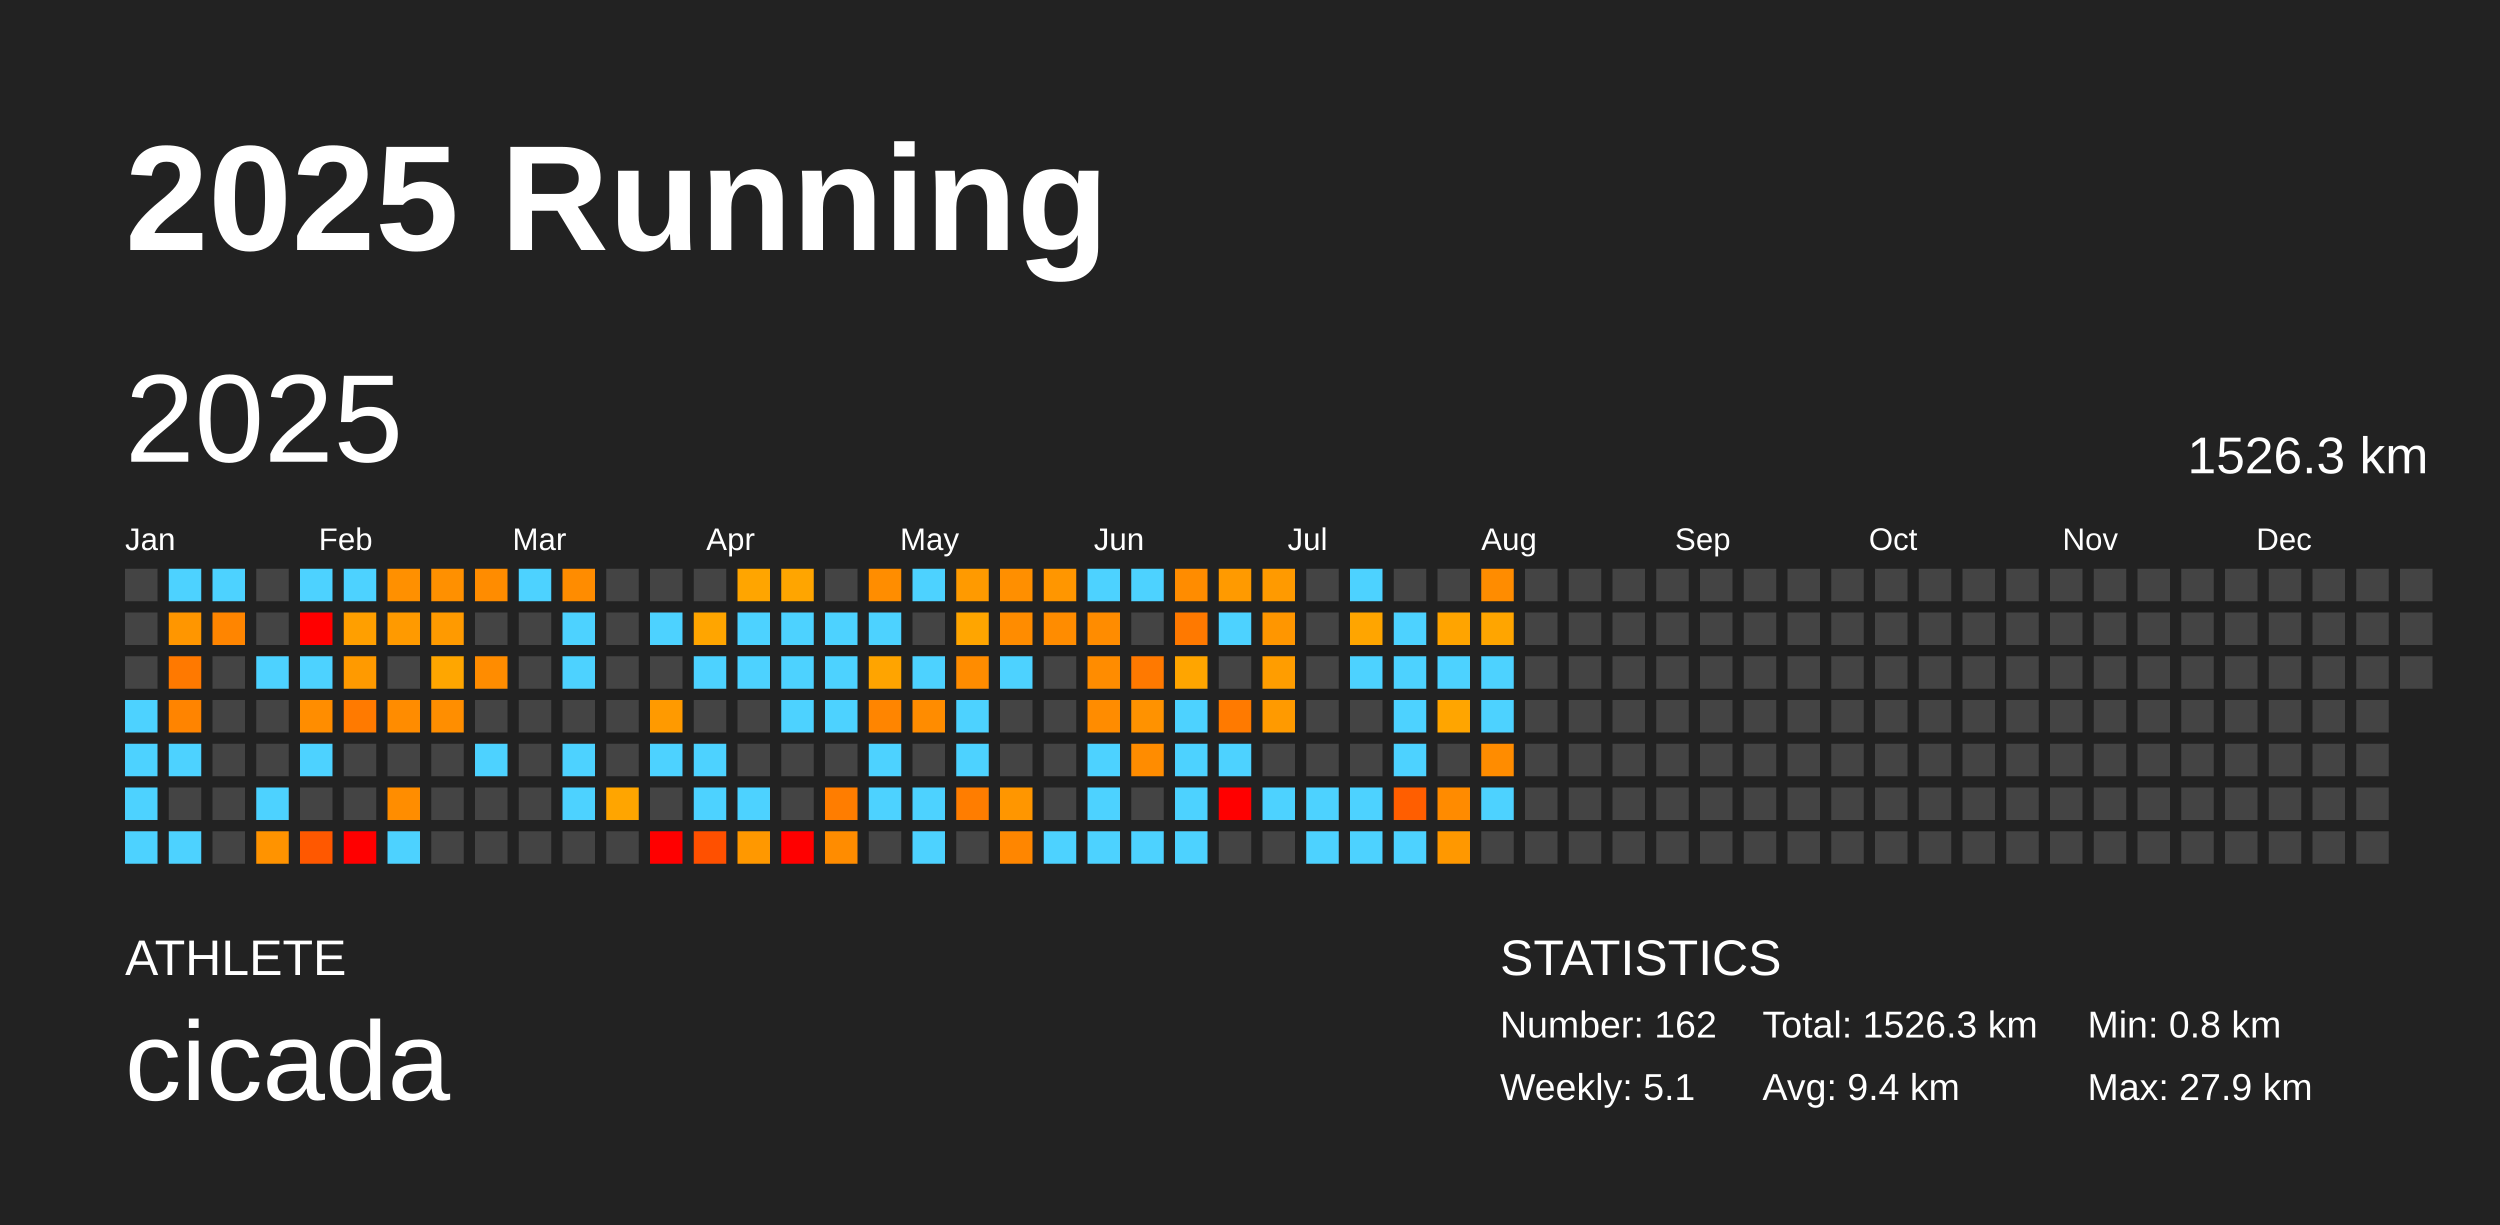
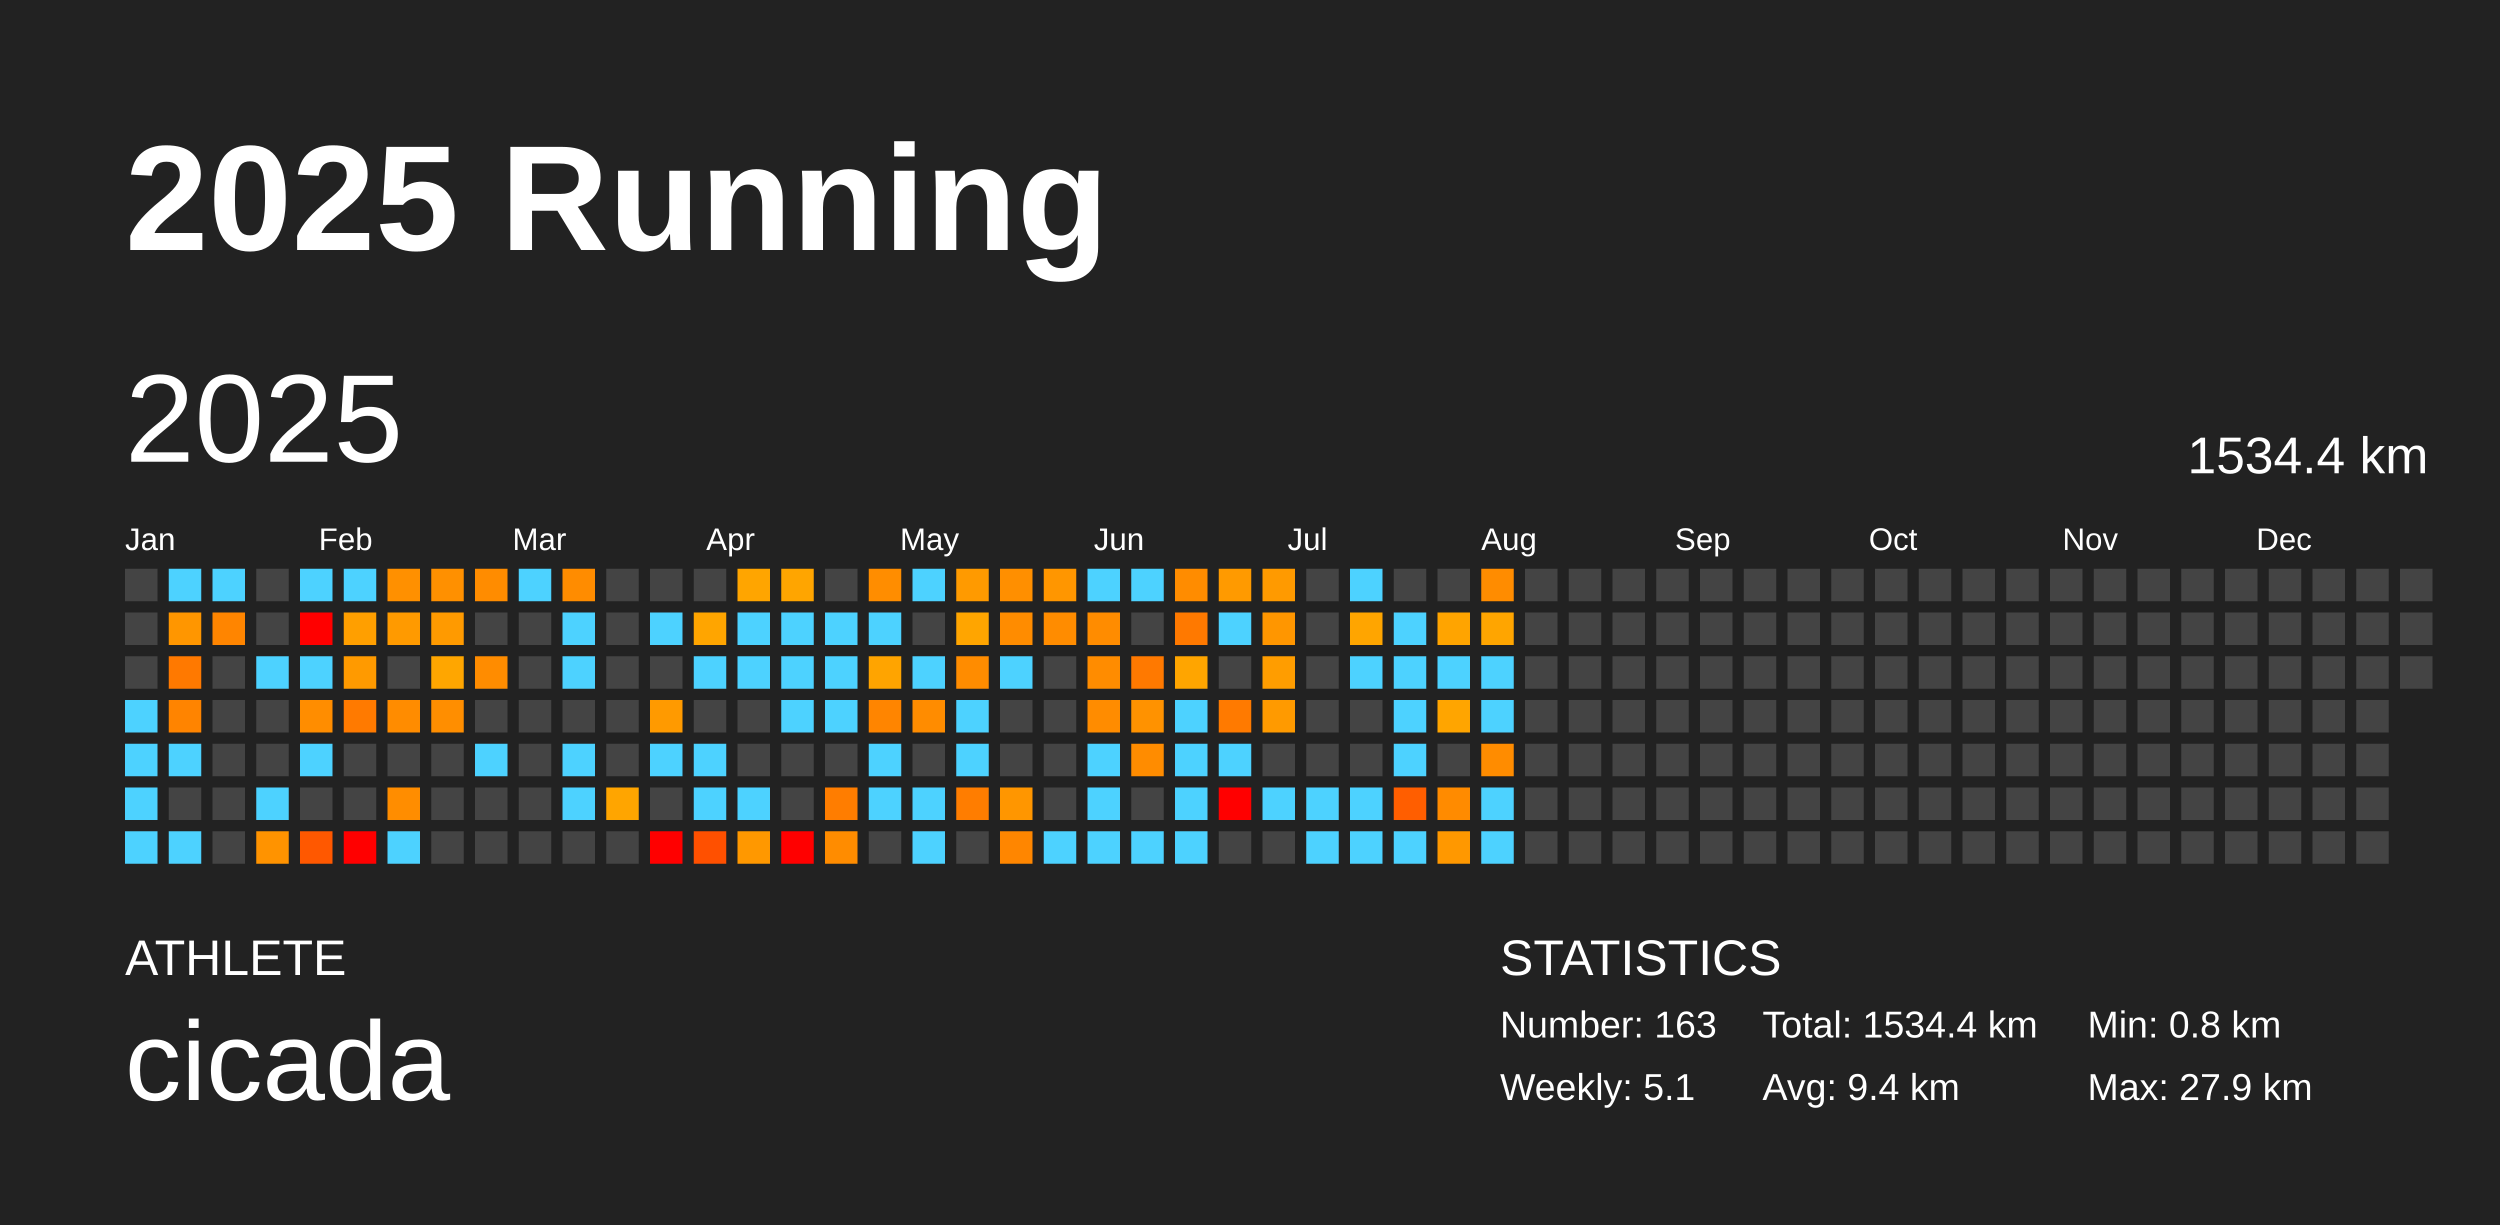
<svg xmlns="http://www.w3.org/2000/svg" baseProfile="full" height="98mm" version="1.1" viewBox="0,0,200,98" width="200mm">
  <defs />
  <rect fill="#222222" height="98" width="200" x="0" y="0" />
  <text fill="#FFFFFF" style="font-size:12px; font-family:Arial; font-weight:bold;" x="10" y="20">2025 Running</text>
  <text fill="#FFFFFF" style="font-size:4px; font-family:Arial" x="10" y="78">ATHLETE</text>
  <text fill="#FFFFFF" style="font-size:9px; font-family:Arial" x="10" y="88">cicada</text>
  <text fill="#FFFFFF" style="font-size:4px; font-family:Arial" x="120" y="78">STATISTICS</text>
-   <text fill="#FFFFFF" style="font-size:3px; font-family:Arial" x="120" y="83">Number: 162</text>
+   <text fill="#FFFFFF" style="font-size:3px; font-family:Arial" x="120" y="83">Number: 163</text>
  <text fill="#FFFFFF" style="font-size:3px; font-family:Arial" x="120" y="88">Weekly: 5.1</text>
-   <text fill="#FFFFFF" style="font-size:3px; font-family:Arial" x="141" y="83">Total: 1526.3 km</text>
+   <text fill="#FFFFFF" style="font-size:3px; font-family:Arial" x="141" y="83">Total: 1534.4 km</text>
  <text fill="#FFFFFF" style="font-size:3px; font-family:Arial" x="141" y="88">Avg: 9.4 km</text>
  <text fill="#FFFFFF" style="font-size:3px; font-family:Arial" x="167" y="83">Min: 0.8 km</text>
  <text fill="#FFFFFF" style="font-size:3px; font-family:Arial" x="167" y="88">Max: 27.9 km</text>
  <text dominant-baseline="hanging" fill="#FFFFFF" style="font-size:10.0px; font-family:Arial;" x="10" y="30">2025</text>
-   <text dominant-baseline="hanging" fill="#FFFFFF" style="font-size:4.125px; font-family:Arial;" x="175" y="35">1526.3 km</text>
+   <text dominant-baseline="hanging" fill="#FFFFFF" style="font-size:4.125px; font-family:Arial;" x="175" y="35">1534.4 km</text>
  <text fill="#FFFFFF" style="font-size:2.5px; font-family:Arial" x="10.0" y="44">Jan</text>
  <text fill="#FFFFFF" style="font-size:2.5px; font-family:Arial" x="25.5" y="44">Feb</text>
  <text fill="#FFFFFF" style="font-size:2.5px; font-family:Arial" x="41.0" y="44">Mar</text>
  <text fill="#FFFFFF" style="font-size:2.5px; font-family:Arial" x="56.5" y="44">Apr</text>
  <text fill="#FFFFFF" style="font-size:2.5px; font-family:Arial" x="72.0" y="44">May</text>
  <text fill="#FFFFFF" style="font-size:2.5px; font-family:Arial" x="87.5" y="44">Jun</text>
  <text fill="#FFFFFF" style="font-size:2.5px; font-family:Arial" x="103.0" y="44">Jul</text>
  <text fill="#FFFFFF" style="font-size:2.5px; font-family:Arial" x="118.5" y="44">Aug</text>
  <text fill="#FFFFFF" style="font-size:2.5px; font-family:Arial" x="134.0" y="44">Sep</text>
  <text fill="#FFFFFF" style="font-size:2.5px; font-family:Arial" x="149.5" y="44">Oct</text>
  <text fill="#FFFFFF" style="font-size:2.5px; font-family:Arial" x="165.0" y="44">Nov</text>
  <text fill="#FFFFFF" style="font-size:2.5px; font-family:Arial" x="180.5" y="44">Dec</text>
  <rect fill="#444444" height="2.6" width="2.6" x="10.0" y="45.5" />
  <rect fill="#444444" height="2.6" width="2.6" x="10.0" y="49.0" />
  <rect fill="#444444" height="2.6" width="2.6" x="10.0" y="52.5" />
  <rect fill="#4dd2ff" height="2.6" width="2.6" x="10.0" y="56.0" />
  <rect fill="#4dd2ff" height="2.6" width="2.6" x="10.0" y="59.5" />
  <rect fill="#4dd2ff" height="2.6" width="2.6" x="10.0" y="63.0" />
  <rect fill="#4dd2ff" height="2.6" width="2.6" x="10.0" y="66.5" />
  <rect fill="#4dd2ff" height="2.6" width="2.6" x="13.5" y="45.5" />
  <rect fill="#ff9600" height="2.6" width="2.6" x="13.5" y="49.0" />
  <rect fill="#ff7900" height="2.6" width="2.6" x="13.5" y="52.5" />
  <rect fill="#ff8400" height="2.6" width="2.6" x="13.5" y="56.0" />
  <rect fill="#4dd2ff" height="2.6" width="2.6" x="13.5" y="59.5" />
  <rect fill="#444444" height="2.6" width="2.6" x="13.5" y="63.0" />
  <rect fill="#4dd2ff" height="2.6" width="2.6" x="13.5" y="66.5" />
  <rect fill="#4dd2ff" height="2.6" width="2.6" x="17.0" y="45.5" />
  <rect fill="#ff8500" height="2.6" width="2.6" x="17.0" y="49.0" />
  <rect fill="#444444" height="2.6" width="2.6" x="17.0" y="52.5" />
  <rect fill="#444444" height="2.6" width="2.6" x="17.0" y="56.0" />
  <rect fill="#444444" height="2.6" width="2.6" x="17.0" y="59.5" />
  <rect fill="#444444" height="2.6" width="2.6" x="17.0" y="63.0" />
  <rect fill="#444444" height="2.6" width="2.6" x="17.0" y="66.5" />
  <rect fill="#444444" height="2.6" width="2.6" x="20.5" y="45.5" />
  <rect fill="#444444" height="2.6" width="2.6" x="20.5" y="49.0" />
  <rect fill="#4dd2ff" height="2.6" width="2.6" x="20.5" y="52.5" />
  <rect fill="#444444" height="2.6" width="2.6" x="20.5" y="56.0" />
  <rect fill="#444444" height="2.6" width="2.6" x="20.5" y="59.5" />
  <rect fill="#4dd2ff" height="2.6" width="2.6" x="20.5" y="63.0" />
  <rect fill="#ff9300" height="2.6" width="2.6" x="20.5" y="66.5" />
  <rect fill="#4dd2ff" height="2.6" width="2.6" x="24.0" y="45.5" />
  <rect fill="red" height="2.6" width="2.6" x="24.0" y="49.0" />
  <rect fill="#4dd2ff" height="2.6" width="2.6" x="24.0" y="52.5" />
  <rect fill="#ff8d00" height="2.6" width="2.6" x="24.0" y="56.0" />
  <rect fill="#4dd2ff" height="2.6" width="2.6" x="24.0" y="59.5" />
  <rect fill="#444444" height="2.6" width="2.6" x="24.0" y="63.0" />
  <rect fill="#ff5800" height="2.6" width="2.6" x="24.0" y="66.5" />
  <rect fill="#4dd2ff" height="2.6" width="2.6" x="27.5" y="45.5" />
  <rect fill="#ff9f00" height="2.6" width="2.6" x="27.5" y="49.0" />
  <rect fill="#ff9a00" height="2.6" width="2.6" x="27.5" y="52.5" />
  <rect fill="#ff7a00" height="2.6" width="2.6" x="27.5" y="56.0" />
  <rect fill="#444444" height="2.6" width="2.6" x="27.5" y="59.5" />
  <rect fill="#444444" height="2.6" width="2.6" x="27.5" y="63.0" />
  <rect fill="red" height="2.6" width="2.6" x="27.5" y="66.5" />
  <rect fill="#ff9000" height="2.6" width="2.6" x="31.0" y="45.5" />
  <rect fill="#ff9a00" height="2.6" width="2.6" x="31.0" y="49.0" />
  <rect fill="#444444" height="2.6" width="2.6" x="31.0" y="52.5" />
  <rect fill="#ff8c00" height="2.6" width="2.6" x="31.0" y="56.0" />
  <rect fill="#444444" height="2.6" width="2.6" x="31.0" y="59.5" />
  <rect fill="#ff8d00" height="2.6" width="2.6" x="31.0" y="63.0" />
  <rect fill="#4dd2ff" height="2.6" width="2.6" x="31.0" y="66.5" />
  <rect fill="#ff9000" height="2.6" width="2.6" x="34.5" y="45.5" />
  <rect fill="#ff9a00" height="2.6" width="2.6" x="34.5" y="49.0" />
  <rect fill="#ffa600" height="2.6" width="2.6" x="34.5" y="52.5" />
  <rect fill="#ff8e00" height="2.6" width="2.6" x="34.5" y="56.0" />
  <rect fill="#444444" height="2.6" width="2.6" x="34.5" y="59.5" />
  <rect fill="#444444" height="2.6" width="2.6" x="34.5" y="63.0" />
  <rect fill="#444444" height="2.6" width="2.6" x="34.5" y="66.5" />
  <rect fill="#ff8c00" height="2.6" width="2.6" x="38.0" y="45.5" />
  <rect fill="#444444" height="2.6" width="2.6" x="38.0" y="49.0" />
  <rect fill="#ff8c00" height="2.6" width="2.6" x="38.0" y="52.5" />
  <rect fill="#444444" height="2.6" width="2.6" x="38.0" y="56.0" />
  <rect fill="#4dd2ff" height="2.6" width="2.6" x="38.0" y="59.5" />
  <rect fill="#444444" height="2.6" width="2.6" x="38.0" y="63.0" />
  <rect fill="#444444" height="2.6" width="2.6" x="38.0" y="66.5" />
  <rect fill="#4dd2ff" height="2.6" width="2.6" x="41.5" y="45.5" />
  <rect fill="#444444" height="2.6" width="2.6" x="41.5" y="49.0" />
  <rect fill="#444444" height="2.6" width="2.6" x="41.5" y="52.5" />
  <rect fill="#444444" height="2.6" width="2.6" x="41.5" y="56.0" />
  <rect fill="#444444" height="2.6" width="2.6" x="41.5" y="59.5" />
  <rect fill="#444444" height="2.6" width="2.6" x="41.5" y="63.0" />
  <rect fill="#444444" height="2.6" width="2.6" x="41.5" y="66.5" />
  <rect fill="#ff8c00" height="2.6" width="2.6" x="45.0" y="45.5" />
  <rect fill="#4dd2ff" height="2.6" width="2.6" x="45.0" y="49.0" />
  <rect fill="#4dd2ff" height="2.6" width="2.6" x="45.0" y="52.5" />
  <rect fill="#444444" height="2.6" width="2.6" x="45.0" y="56.0" />
  <rect fill="#4dd2ff" height="2.6" width="2.6" x="45.0" y="59.5" />
  <rect fill="#4dd2ff" height="2.6" width="2.6" x="45.0" y="63.0" />
  <rect fill="#444444" height="2.6" width="2.6" x="45.0" y="66.5" />
  <rect fill="#444444" height="2.6" width="2.6" x="48.5" y="45.5" />
  <rect fill="#444444" height="2.6" width="2.6" x="48.5" y="49.0" />
  <rect fill="#444444" height="2.6" width="2.6" x="48.5" y="52.5" />
  <rect fill="#444444" height="2.6" width="2.6" x="48.5" y="56.0" />
  <rect fill="#444444" height="2.6" width="2.6" x="48.5" y="59.5" />
  <rect fill="#ffa500" height="2.6" width="2.6" x="48.5" y="63.0" />
  <rect fill="#444444" height="2.6" width="2.6" x="48.5" y="66.5" />
  <rect fill="#444444" height="2.6" width="2.6" x="52.0" y="45.5" />
  <rect fill="#4dd2ff" height="2.6" width="2.6" x="52.0" y="49.0" />
  <rect fill="#444444" height="2.6" width="2.6" x="52.0" y="52.5" />
  <rect fill="#ff9a00" height="2.6" width="2.6" x="52.0" y="56.0" />
  <rect fill="#4dd2ff" height="2.6" width="2.6" x="52.0" y="59.5" />
  <rect fill="#444444" height="2.6" width="2.6" x="52.0" y="63.0" />
  <rect fill="red" height="2.6" width="2.6" x="52.0" y="66.5" />
  <rect fill="#444444" height="2.6" width="2.6" x="55.5" y="45.5" />
  <rect fill="#ffa500" height="2.6" width="2.6" x="55.5" y="49.0" />
  <rect fill="#4dd2ff" height="2.6" width="2.6" x="55.5" y="52.5" />
  <rect fill="#444444" height="2.6" width="2.6" x="55.5" y="56.0" />
  <rect fill="#4dd2ff" height="2.6" width="2.6" x="55.5" y="59.5" />
  <rect fill="#4dd2ff" height="2.6" width="2.6" x="55.5" y="63.0" />
  <rect fill="#ff5000" height="2.6" width="2.6" x="55.5" y="66.5" />
  <rect fill="#ffa500" height="2.6" width="2.6" x="59.0" y="45.5" />
  <rect fill="#4dd2ff" height="2.6" width="2.6" x="59.0" y="49.0" />
  <rect fill="#4dd2ff" height="2.6" width="2.6" x="59.0" y="52.5" />
  <rect fill="#444444" height="2.6" width="2.6" x="59.0" y="56.0" />
  <rect fill="#444444" height="2.6" width="2.6" x="59.0" y="59.5" />
  <rect fill="#4dd2ff" height="2.6" width="2.6" x="59.0" y="63.0" />
  <rect fill="#ff9800" height="2.6" width="2.6" x="59.0" y="66.5" />
  <rect fill="#ffa500" height="2.6" width="2.6" x="62.5" y="45.5" />
  <rect fill="#4dd2ff" height="2.6" width="2.6" x="62.5" y="49.0" />
  <rect fill="#4dd2ff" height="2.6" width="2.6" x="62.5" y="52.5" />
  <rect fill="#4dd2ff" height="2.6" width="2.6" x="62.5" y="56.0" />
  <rect fill="#444444" height="2.6" width="2.6" x="62.5" y="59.5" />
  <rect fill="#444444" height="2.6" width="2.6" x="62.5" y="63.0" />
  <rect fill="red" height="2.6" width="2.6" x="62.5" y="66.5" />
  <rect fill="#444444" height="2.6" width="2.6" x="66.0" y="45.5" />
  <rect fill="#4dd2ff" height="2.6" width="2.6" x="66.0" y="49.0" />
  <rect fill="#4dd2ff" height="2.6" width="2.6" x="66.0" y="52.5" />
  <rect fill="#4dd2ff" height="2.6" width="2.6" x="66.0" y="56.0" />
  <rect fill="#444444" height="2.6" width="2.6" x="66.0" y="59.5" />
  <rect fill="#ff7d00" height="2.6" width="2.6" x="66.0" y="63.0" />
  <rect fill="#ff8c00" height="2.6" width="2.6" x="66.0" y="66.5" />
  <rect fill="#ff8d00" height="2.6" width="2.6" x="69.5" y="45.5" />
  <rect fill="#4dd2ff" height="2.6" width="2.6" x="69.5" y="49.0" />
  <rect fill="#ffa400" height="2.6" width="2.6" x="69.5" y="52.5" />
  <rect fill="#ff8500" height="2.6" width="2.6" x="69.5" y="56.0" />
  <rect fill="#4dd2ff" height="2.6" width="2.6" x="69.5" y="59.5" />
  <rect fill="#4dd2ff" height="2.6" width="2.6" x="69.5" y="63.0" />
  <rect fill="#444444" height="2.6" width="2.6" x="69.5" y="66.5" />
  <rect fill="#4dd2ff" height="2.6" width="2.6" x="73.0" y="45.5" />
  <rect fill="#444444" height="2.6" width="2.6" x="73.0" y="49.0" />
  <rect fill="#4dd2ff" height="2.6" width="2.6" x="73.0" y="52.5" />
  <rect fill="#ff8c00" height="2.6" width="2.6" x="73.0" y="56.0" />
  <rect fill="#444444" height="2.6" width="2.6" x="73.0" y="59.5" />
  <rect fill="#4dd2ff" height="2.6" width="2.6" x="73.0" y="63.0" />
  <rect fill="#4dd2ff" height="2.6" width="2.6" x="73.0" y="66.5" />
  <rect fill="#ff9a00" height="2.6" width="2.6" x="76.5" y="45.5" />
  <rect fill="#ffa500" height="2.6" width="2.6" x="76.5" y="49.0" />
  <rect fill="#ff8c00" height="2.6" width="2.6" x="76.5" y="52.5" />
  <rect fill="#4dd2ff" height="2.6" width="2.6" x="76.5" y="56.0" />
  <rect fill="#4dd2ff" height="2.6" width="2.6" x="76.5" y="59.5" />
  <rect fill="#ff7d00" height="2.6" width="2.6" x="76.5" y="63.0" />
  <rect fill="#444444" height="2.6" width="2.6" x="76.5" y="66.5" />
  <rect fill="#ff8f00" height="2.6" width="2.6" x="80.0" y="45.5" />
  <rect fill="#ff8c00" height="2.6" width="2.6" x="80.0" y="49.0" />
  <rect fill="#4dd2ff" height="2.6" width="2.6" x="80.0" y="52.5" />
  <rect fill="#444444" height="2.6" width="2.6" x="80.0" y="56.0" />
  <rect fill="#444444" height="2.6" width="2.6" x="80.0" y="59.5" />
  <rect fill="#ff9600" height="2.6" width="2.6" x="80.0" y="63.0" />
  <rect fill="#ff8600" height="2.6" width="2.6" x="80.0" y="66.5" />
  <rect fill="#ff9600" height="2.6" width="2.6" x="83.5" y="45.5" />
  <rect fill="#ff8c00" height="2.6" width="2.6" x="83.5" y="49.0" />
  <rect fill="#444444" height="2.6" width="2.6" x="83.5" y="52.5" />
  <rect fill="#444444" height="2.6" width="2.6" x="83.5" y="56.0" />
  <rect fill="#444444" height="2.6" width="2.6" x="83.5" y="59.5" />
  <rect fill="#444444" height="2.6" width="2.6" x="83.5" y="63.0" />
  <rect fill="#4dd2ff" height="2.6" width="2.6" x="83.5" y="66.5" />
  <rect fill="#4dd2ff" height="2.6" width="2.6" x="87.0" y="45.5" />
  <rect fill="#ff8c00" height="2.6" width="2.6" x="87.0" y="49.0" />
  <rect fill="#ff8c00" height="2.6" width="2.6" x="87.0" y="52.5" />
  <rect fill="#ff8c00" height="2.6" width="2.6" x="87.0" y="56.0" />
  <rect fill="#4dd2ff" height="2.6" width="2.6" x="87.0" y="59.5" />
  <rect fill="#4dd2ff" height="2.6" width="2.6" x="87.0" y="63.0" />
  <rect fill="#4dd2ff" height="2.6" width="2.6" x="87.0" y="66.5" />
  <rect fill="#4dd2ff" height="2.6" width="2.6" x="90.5" y="45.5" />
  <rect fill="#444444" height="2.6" width="2.6" x="90.5" y="49.0" />
  <rect fill="#ff7900" height="2.6" width="2.6" x="90.5" y="52.5" />
  <rect fill="#ff9200" height="2.6" width="2.6" x="90.5" y="56.0" />
  <rect fill="#ff8c00" height="2.6" width="2.6" x="90.5" y="59.5" />
  <rect fill="#444444" height="2.6" width="2.6" x="90.5" y="63.0" />
  <rect fill="#4dd2ff" height="2.6" width="2.6" x="90.5" y="66.5" />
  <rect fill="#ff8c00" height="2.6" width="2.6" x="94.0" y="45.5" />
  <rect fill="#ff7900" height="2.6" width="2.6" x="94.0" y="49.0" />
  <rect fill="#ffa500" height="2.6" width="2.6" x="94.0" y="52.5" />
  <rect fill="#4dd2ff" height="2.6" width="2.6" x="94.0" y="56.0" />
  <rect fill="#4dd2ff" height="2.6" width="2.6" x="94.0" y="59.5" />
  <rect fill="#4dd2ff" height="2.6" width="2.6" x="94.0" y="63.0" />
  <rect fill="#4dd2ff" height="2.6" width="2.6" x="94.0" y="66.5" />
  <rect fill="#ff9a00" height="2.6" width="2.6" x="97.5" y="45.5" />
  <rect fill="#4dd2ff" height="2.6" width="2.6" x="97.5" y="49.0" />
  <rect fill="#444444" height="2.6" width="2.6" x="97.5" y="52.5" />
  <rect fill="#ff7a00" height="2.6" width="2.6" x="97.5" y="56.0" />
  <rect fill="#4dd2ff" height="2.6" width="2.6" x="97.5" y="59.5" />
  <rect fill="red" height="2.6" width="2.6" x="97.5" y="63.0" />
  <rect fill="#444444" height="2.6" width="2.6" x="97.5" y="66.5" />
  <rect fill="#ff9a00" height="2.6" width="2.6" x="101.0" y="45.5" />
  <rect fill="#ff9600" height="2.6" width="2.6" x="101.0" y="49.0" />
  <rect fill="#ff9d00" height="2.6" width="2.6" x="101.0" y="52.5" />
  <rect fill="#ff9a00" height="2.6" width="2.6" x="101.0" y="56.0" />
  <rect fill="#444444" height="2.6" width="2.6" x="101.0" y="59.5" />
  <rect fill="#4dd2ff" height="2.6" width="2.6" x="101.0" y="63.0" />
  <rect fill="#444444" height="2.6" width="2.6" x="101.0" y="66.5" />
  <rect fill="#444444" height="2.6" width="2.6" x="104.5" y="45.5" />
  <rect fill="#444444" height="2.6" width="2.6" x="104.5" y="49.0" />
  <rect fill="#444444" height="2.6" width="2.6" x="104.5" y="52.5" />
  <rect fill="#444444" height="2.6" width="2.6" x="104.5" y="56.0" />
  <rect fill="#444444" height="2.6" width="2.6" x="104.5" y="59.5" />
  <rect fill="#4dd2ff" height="2.6" width="2.6" x="104.5" y="63.0" />
  <rect fill="#4dd2ff" height="2.6" width="2.6" x="104.5" y="66.5" />
  <rect fill="#4dd2ff" height="2.6" width="2.6" x="108.0" y="45.5" />
  <rect fill="#ffa500" height="2.6" width="2.6" x="108.0" y="49.0" />
  <rect fill="#4dd2ff" height="2.6" width="2.6" x="108.0" y="52.5" />
  <rect fill="#444444" height="2.6" width="2.6" x="108.0" y="56.0" />
  <rect fill="#444444" height="2.6" width="2.6" x="108.0" y="59.5" />
  <rect fill="#4dd2ff" height="2.6" width="2.6" x="108.0" y="63.0" />
  <rect fill="#4dd2ff" height="2.6" width="2.6" x="108.0" y="66.5" />
  <rect fill="#444444" height="2.6" width="2.6" x="111.5" y="45.5" />
  <rect fill="#4dd2ff" height="2.6" width="2.6" x="111.5" y="49.0" />
  <rect fill="#4dd2ff" height="2.6" width="2.6" x="111.5" y="52.5" />
  <rect fill="#4dd2ff" height="2.6" width="2.6" x="111.5" y="56.0" />
  <rect fill="#4dd2ff" height="2.6" width="2.6" x="111.5" y="59.5" />
  <rect fill="#ff5e00" height="2.6" width="2.6" x="111.5" y="63.0" />
  <rect fill="#4dd2ff" height="2.6" width="2.6" x="111.5" y="66.5" />
  <rect fill="#444444" height="2.6" width="2.6" x="115.0" y="45.5" />
  <rect fill="#ffa400" height="2.6" width="2.6" x="115.0" y="49.0" />
  <rect fill="#4dd2ff" height="2.6" width="2.6" x="115.0" y="52.5" />
  <rect fill="#ffa500" height="2.6" width="2.6" x="115.0" y="56.0" />
  <rect fill="#444444" height="2.6" width="2.6" x="115.0" y="59.5" />
  <rect fill="#ff8b00" height="2.6" width="2.6" x="115.0" y="63.0" />
  <rect fill="#ff9800" height="2.6" width="2.6" x="115.0" y="66.5" />
  <rect fill="#ff8c00" height="2.6" width="2.6" x="118.5" y="45.5" />
  <rect fill="#ffa500" height="2.6" width="2.6" x="118.5" y="49.0" />
  <rect fill="#4dd2ff" height="2.6" width="2.6" x="118.5" y="52.5" />
  <rect fill="#4dd2ff" height="2.6" width="2.6" x="118.5" y="56.0" />
  <rect fill="#ff8c00" height="2.6" width="2.6" x="118.5" y="59.5" />
  <rect fill="#4dd2ff" height="2.6" width="2.6" x="118.5" y="63.0" />
-   <rect fill="#444444" height="2.6" width="2.6" x="118.5" y="66.5" />
+   <rect fill="#4dd2ff" height="2.6" width="2.6" x="118.5" y="66.5" />
  <rect fill="#444444" height="2.6" width="2.6" x="122.0" y="45.5" />
  <rect fill="#444444" height="2.6" width="2.6" x="122.0" y="49.0" />
  <rect fill="#444444" height="2.6" width="2.6" x="122.0" y="52.5" />
  <rect fill="#444444" height="2.6" width="2.6" x="122.0" y="56.0" />
  <rect fill="#444444" height="2.6" width="2.6" x="122.0" y="59.5" />
  <rect fill="#444444" height="2.6" width="2.6" x="122.0" y="63.0" />
  <rect fill="#444444" height="2.6" width="2.6" x="122.0" y="66.5" />
  <rect fill="#444444" height="2.6" width="2.6" x="125.5" y="45.5" />
  <rect fill="#444444" height="2.6" width="2.6" x="125.5" y="49.0" />
  <rect fill="#444444" height="2.6" width="2.6" x="125.5" y="52.5" />
  <rect fill="#444444" height="2.6" width="2.6" x="125.5" y="56.0" />
  <rect fill="#444444" height="2.6" width="2.6" x="125.5" y="59.5" />
  <rect fill="#444444" height="2.6" width="2.6" x="125.5" y="63.0" />
  <rect fill="#444444" height="2.6" width="2.6" x="125.5" y="66.5" />
  <rect fill="#444444" height="2.6" width="2.6" x="129.0" y="45.5" />
  <rect fill="#444444" height="2.6" width="2.6" x="129.0" y="49.0" />
  <rect fill="#444444" height="2.6" width="2.6" x="129.0" y="52.5" />
  <rect fill="#444444" height="2.6" width="2.6" x="129.0" y="56.0" />
  <rect fill="#444444" height="2.6" width="2.6" x="129.0" y="59.5" />
  <rect fill="#444444" height="2.6" width="2.6" x="129.0" y="63.0" />
  <rect fill="#444444" height="2.6" width="2.6" x="129.0" y="66.5" />
  <rect fill="#444444" height="2.6" width="2.6" x="132.5" y="45.5" />
  <rect fill="#444444" height="2.6" width="2.6" x="132.5" y="49.0" />
  <rect fill="#444444" height="2.6" width="2.6" x="132.5" y="52.5" />
  <rect fill="#444444" height="2.6" width="2.6" x="132.5" y="56.0" />
  <rect fill="#444444" height="2.6" width="2.6" x="132.5" y="59.5" />
  <rect fill="#444444" height="2.6" width="2.6" x="132.5" y="63.0" />
  <rect fill="#444444" height="2.6" width="2.6" x="132.5" y="66.5" />
  <rect fill="#444444" height="2.6" width="2.6" x="136.0" y="45.5" />
  <rect fill="#444444" height="2.6" width="2.6" x="136.0" y="49.0" />
  <rect fill="#444444" height="2.6" width="2.6" x="136.0" y="52.5" />
  <rect fill="#444444" height="2.6" width="2.6" x="136.0" y="56.0" />
  <rect fill="#444444" height="2.6" width="2.6" x="136.0" y="59.5" />
  <rect fill="#444444" height="2.6" width="2.6" x="136.0" y="63.0" />
  <rect fill="#444444" height="2.6" width="2.6" x="136.0" y="66.5" />
  <rect fill="#444444" height="2.6" width="2.6" x="139.5" y="45.5" />
  <rect fill="#444444" height="2.6" width="2.6" x="139.5" y="49.0" />
  <rect fill="#444444" height="2.6" width="2.6" x="139.5" y="52.5" />
  <rect fill="#444444" height="2.6" width="2.6" x="139.5" y="56.0" />
  <rect fill="#444444" height="2.6" width="2.6" x="139.5" y="59.5" />
  <rect fill="#444444" height="2.6" width="2.6" x="139.5" y="63.0" />
  <rect fill="#444444" height="2.6" width="2.6" x="139.5" y="66.5" />
  <rect fill="#444444" height="2.6" width="2.6" x="143.0" y="45.5" />
  <rect fill="#444444" height="2.6" width="2.6" x="143.0" y="49.0" />
  <rect fill="#444444" height="2.6" width="2.6" x="143.0" y="52.5" />
  <rect fill="#444444" height="2.6" width="2.6" x="143.0" y="56.0" />
  <rect fill="#444444" height="2.6" width="2.6" x="143.0" y="59.5" />
  <rect fill="#444444" height="2.6" width="2.6" x="143.0" y="63.0" />
  <rect fill="#444444" height="2.6" width="2.6" x="143.0" y="66.5" />
  <rect fill="#444444" height="2.6" width="2.6" x="146.5" y="45.5" />
  <rect fill="#444444" height="2.6" width="2.6" x="146.5" y="49.0" />
  <rect fill="#444444" height="2.6" width="2.6" x="146.5" y="52.5" />
  <rect fill="#444444" height="2.6" width="2.6" x="146.5" y="56.0" />
  <rect fill="#444444" height="2.6" width="2.6" x="146.5" y="59.5" />
  <rect fill="#444444" height="2.6" width="2.6" x="146.5" y="63.0" />
  <rect fill="#444444" height="2.6" width="2.6" x="146.5" y="66.5" />
  <rect fill="#444444" height="2.6" width="2.6" x="150.0" y="45.5" />
  <rect fill="#444444" height="2.6" width="2.6" x="150.0" y="49.0" />
  <rect fill="#444444" height="2.6" width="2.6" x="150.0" y="52.5" />
  <rect fill="#444444" height="2.6" width="2.6" x="150.0" y="56.0" />
  <rect fill="#444444" height="2.6" width="2.6" x="150.0" y="59.5" />
  <rect fill="#444444" height="2.6" width="2.6" x="150.0" y="63.0" />
  <rect fill="#444444" height="2.6" width="2.6" x="150.0" y="66.5" />
  <rect fill="#444444" height="2.6" width="2.6" x="153.5" y="45.5" />
  <rect fill="#444444" height="2.6" width="2.6" x="153.5" y="49.0" />
  <rect fill="#444444" height="2.6" width="2.6" x="153.5" y="52.5" />
  <rect fill="#444444" height="2.6" width="2.6" x="153.5" y="56.0" />
  <rect fill="#444444" height="2.6" width="2.6" x="153.5" y="59.5" />
  <rect fill="#444444" height="2.6" width="2.6" x="153.5" y="63.0" />
  <rect fill="#444444" height="2.6" width="2.6" x="153.5" y="66.5" />
  <rect fill="#444444" height="2.6" width="2.6" x="157.0" y="45.5" />
  <rect fill="#444444" height="2.6" width="2.6" x="157.0" y="49.0" />
  <rect fill="#444444" height="2.6" width="2.6" x="157.0" y="52.5" />
  <rect fill="#444444" height="2.6" width="2.6" x="157.0" y="56.0" />
  <rect fill="#444444" height="2.6" width="2.6" x="157.0" y="59.5" />
  <rect fill="#444444" height="2.6" width="2.6" x="157.0" y="63.0" />
  <rect fill="#444444" height="2.6" width="2.6" x="157.0" y="66.5" />
  <rect fill="#444444" height="2.6" width="2.6" x="160.5" y="45.5" />
  <rect fill="#444444" height="2.6" width="2.6" x="160.5" y="49.0" />
  <rect fill="#444444" height="2.6" width="2.6" x="160.5" y="52.5" />
  <rect fill="#444444" height="2.6" width="2.6" x="160.5" y="56.0" />
  <rect fill="#444444" height="2.6" width="2.6" x="160.5" y="59.5" />
  <rect fill="#444444" height="2.6" width="2.6" x="160.5" y="63.0" />
  <rect fill="#444444" height="2.6" width="2.6" x="160.5" y="66.5" />
  <rect fill="#444444" height="2.6" width="2.6" x="164.0" y="45.5" />
  <rect fill="#444444" height="2.6" width="2.6" x="164.0" y="49.0" />
  <rect fill="#444444" height="2.6" width="2.6" x="164.0" y="52.5" />
  <rect fill="#444444" height="2.6" width="2.6" x="164.0" y="56.0" />
  <rect fill="#444444" height="2.6" width="2.6" x="164.0" y="59.5" />
  <rect fill="#444444" height="2.6" width="2.6" x="164.0" y="63.0" />
  <rect fill="#444444" height="2.6" width="2.6" x="164.0" y="66.5" />
  <rect fill="#444444" height="2.6" width="2.6" x="167.5" y="45.5" />
  <rect fill="#444444" height="2.6" width="2.6" x="167.5" y="49.0" />
  <rect fill="#444444" height="2.6" width="2.6" x="167.5" y="52.5" />
  <rect fill="#444444" height="2.6" width="2.6" x="167.5" y="56.0" />
  <rect fill="#444444" height="2.6" width="2.6" x="167.5" y="59.5" />
  <rect fill="#444444" height="2.6" width="2.6" x="167.5" y="63.0" />
  <rect fill="#444444" height="2.6" width="2.6" x="167.5" y="66.5" />
  <rect fill="#444444" height="2.6" width="2.6" x="171.0" y="45.5" />
  <rect fill="#444444" height="2.6" width="2.6" x="171.0" y="49.0" />
  <rect fill="#444444" height="2.6" width="2.6" x="171.0" y="52.5" />
  <rect fill="#444444" height="2.6" width="2.6" x="171.0" y="56.0" />
  <rect fill="#444444" height="2.6" width="2.6" x="171.0" y="59.5" />
  <rect fill="#444444" height="2.6" width="2.6" x="171.0" y="63.0" />
  <rect fill="#444444" height="2.6" width="2.6" x="171.0" y="66.5" />
  <rect fill="#444444" height="2.6" width="2.6" x="174.5" y="45.5" />
  <rect fill="#444444" height="2.6" width="2.6" x="174.5" y="49.0" />
  <rect fill="#444444" height="2.6" width="2.6" x="174.5" y="52.5" />
  <rect fill="#444444" height="2.6" width="2.6" x="174.5" y="56.0" />
  <rect fill="#444444" height="2.6" width="2.6" x="174.5" y="59.5" />
  <rect fill="#444444" height="2.6" width="2.6" x="174.5" y="63.0" />
  <rect fill="#444444" height="2.6" width="2.6" x="174.5" y="66.5" />
  <rect fill="#444444" height="2.6" width="2.6" x="178.0" y="45.5" />
  <rect fill="#444444" height="2.6" width="2.6" x="178.0" y="49.0" />
  <rect fill="#444444" height="2.6" width="2.6" x="178.0" y="52.5" />
  <rect fill="#444444" height="2.6" width="2.6" x="178.0" y="56.0" />
  <rect fill="#444444" height="2.6" width="2.6" x="178.0" y="59.5" />
  <rect fill="#444444" height="2.6" width="2.6" x="178.0" y="63.0" />
  <rect fill="#444444" height="2.6" width="2.6" x="178.0" y="66.5" />
  <rect fill="#444444" height="2.6" width="2.6" x="181.5" y="45.5" />
  <rect fill="#444444" height="2.6" width="2.6" x="181.5" y="49.0" />
  <rect fill="#444444" height="2.6" width="2.6" x="181.5" y="52.5" />
  <rect fill="#444444" height="2.6" width="2.6" x="181.5" y="56.0" />
  <rect fill="#444444" height="2.6" width="2.6" x="181.5" y="59.5" />
  <rect fill="#444444" height="2.6" width="2.6" x="181.5" y="63.0" />
  <rect fill="#444444" height="2.6" width="2.6" x="181.5" y="66.5" />
  <rect fill="#444444" height="2.6" width="2.6" x="185.0" y="45.5" />
  <rect fill="#444444" height="2.6" width="2.6" x="185.0" y="49.0" />
  <rect fill="#444444" height="2.6" width="2.6" x="185.0" y="52.5" />
  <rect fill="#444444" height="2.6" width="2.6" x="185.0" y="56.0" />
  <rect fill="#444444" height="2.6" width="2.6" x="185.0" y="59.5" />
  <rect fill="#444444" height="2.6" width="2.6" x="185.0" y="63.0" />
  <rect fill="#444444" height="2.6" width="2.6" x="185.0" y="66.5" />
  <rect fill="#444444" height="2.6" width="2.6" x="188.5" y="45.5" />
  <rect fill="#444444" height="2.6" width="2.6" x="188.5" y="49.0" />
  <rect fill="#444444" height="2.6" width="2.6" x="188.5" y="52.5" />
  <rect fill="#444444" height="2.6" width="2.6" x="188.5" y="56.0" />
  <rect fill="#444444" height="2.6" width="2.6" x="188.5" y="59.5" />
  <rect fill="#444444" height="2.6" width="2.6" x="188.5" y="63.0" />
  <rect fill="#444444" height="2.6" width="2.6" x="188.5" y="66.5" />
  <rect fill="#444444" height="2.6" width="2.6" x="192.0" y="45.5" />
  <rect fill="#444444" height="2.6" width="2.6" x="192.0" y="49.0" />
  <rect fill="#444444" height="2.6" width="2.6" x="192.0" y="52.5" />
</svg>
